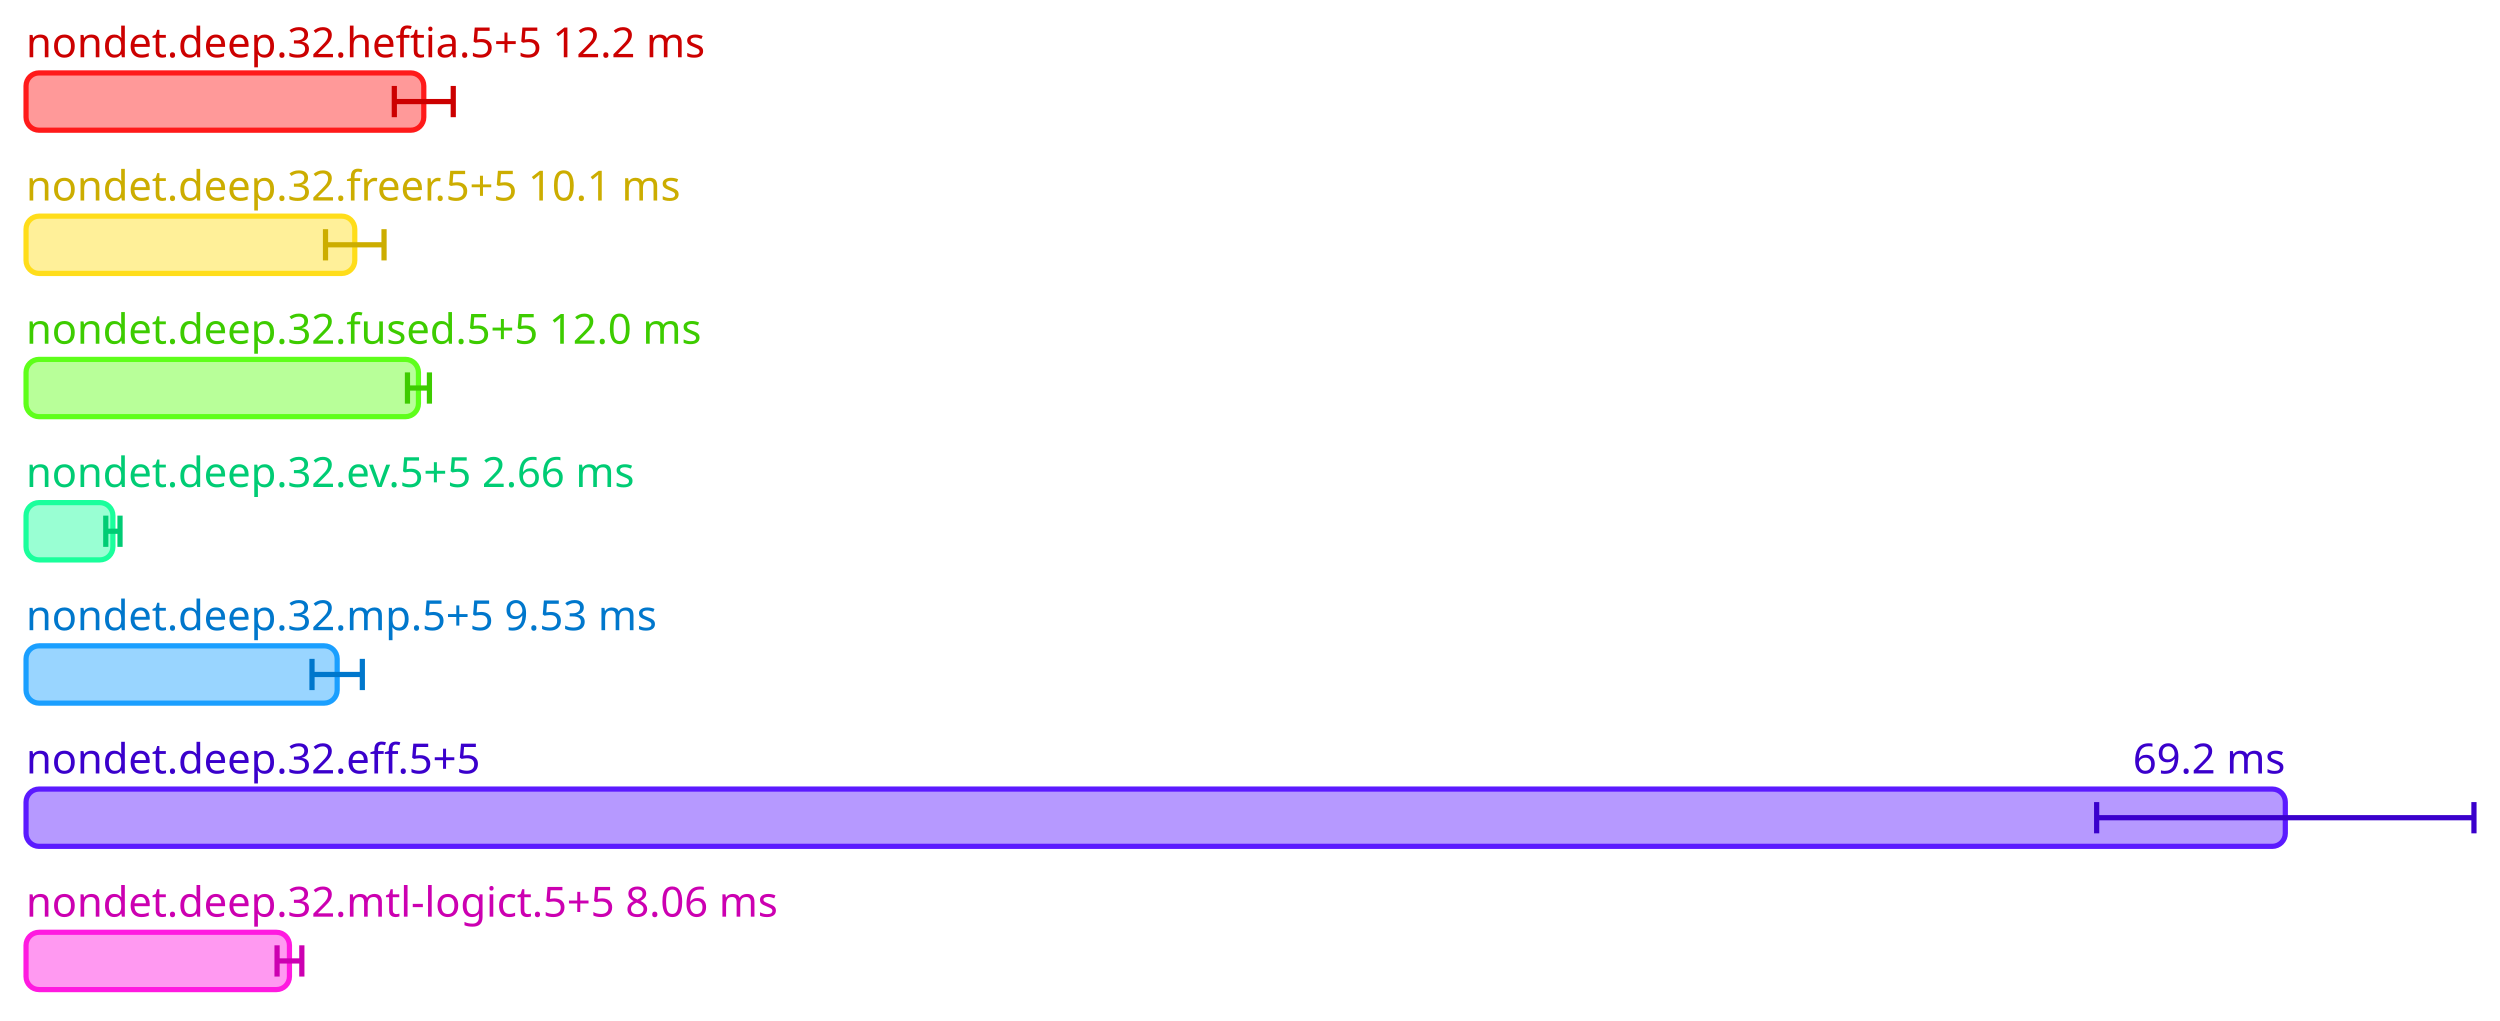
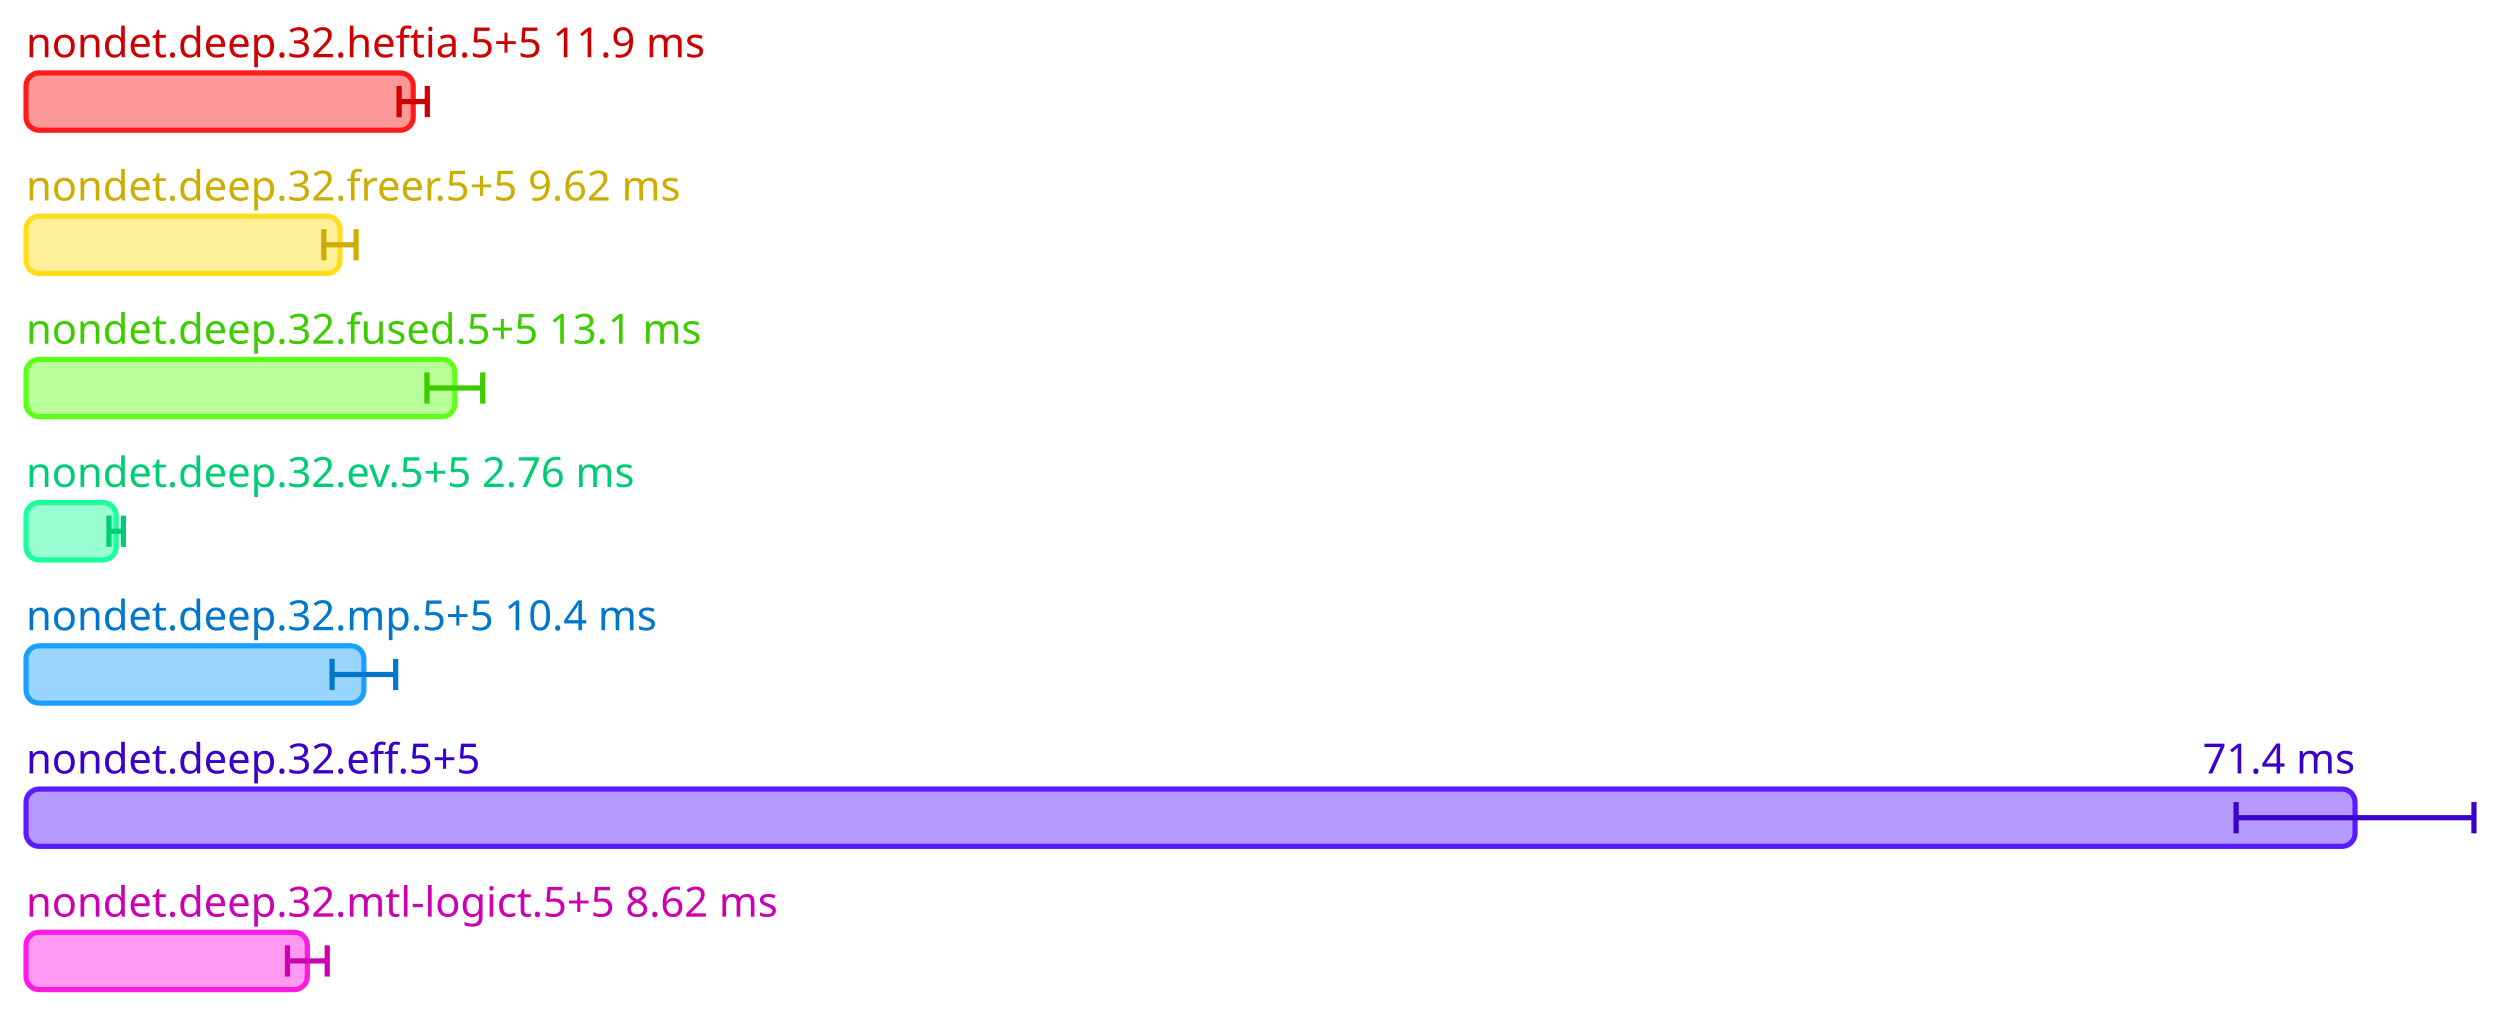
<svg xmlns="http://www.w3.org/2000/svg" height="392" width="960.0" font-size="16" font-family="sans-serif" stroke-width="2">
  <g transform="translate(10.0 0)">
-     <text fill="hsl(0, 100%, 40%)" y="22">nondet.deep.32.heftia.5+5 12.2 ms</text>
+     <text fill="hsl(0, 100%, 40%)" y="22">nondet.deep.32.heftia.5+5 11.9 ms</text>
    <g>
-       <rect y="28" rx="5" height="22" width="152.733" fill="hsl(0, 100%, 80%)" stroke="hsl(0, 100%, 55%)" />
+       <rect y="28" rx="5" height="22" width="148.673" fill="hsl(0, 100%, 80%)" stroke="hsl(0, 100%, 55%)" />
      <g stroke="hsl(0, 100%, 40%)">
-         <line x1="141.417" x2="164.049" y1="39" y2="39" />
-         <line x1="141.417" x2="141.417" y1="33" y2="45" />
-         <line x1="164.049" x2="164.049" y1="33" y2="45" />
+         <line x1="143.256" x2="154.091" y1="39" y2="39" />
+         <line x1="143.256" x2="143.256" y1="33" y2="45" />
+         <line x1="154.091" x2="154.091" y1="33" y2="45" />
      </g>
    </g>
-     <text fill="hsl(51, 100%, 40%)" y="77">nondet.deep.32.freer.5+5 10.1 ms</text>
+     <text fill="hsl(51, 100%, 40%)" y="77">nondet.deep.32.freer.5+5 9.62 ms</text>
    <g>
-       <rect y="83" rx="5" height="22" width="126.234" fill="hsl(51, 100%, 80%)" stroke="hsl(51, 100%, 55%)" />
+       <rect y="83" rx="5" height="22" width="120.555" fill="hsl(51, 100%, 80%)" stroke="hsl(51, 100%, 55%)" />
      <g stroke="hsl(51, 100%, 40%)">
-         <line x1="114.998" x2="137.47" y1="94" y2="94" />
-         <line x1="114.998" x2="114.998" y1="88" y2="100" />
-         <line x1="137.47" x2="137.47" y1="88" y2="100" />
+         <line x1="114.369" x2="126.742" y1="94" y2="94" />
+         <line x1="114.369" x2="114.369" y1="88" y2="100" />
+         <line x1="126.742" x2="126.742" y1="88" y2="100" />
      </g>
    </g>
-     <text fill="hsl(102, 100%, 40%)" y="132">nondet.deep.32.fused.5+5 12.0 ms</text>
+     <text fill="hsl(102, 100%, 40%)" y="132">nondet.deep.32.fused.5+5 13.1 ms</text>
    <g>
-       <rect y="138" rx="5" height="22" width="150.683" fill="hsl(102, 100%, 80%)" stroke="hsl(102, 100%, 55%)" />
+       <rect y="138" rx="5" height="22" width="164.651" fill="hsl(102, 100%, 80%)" stroke="hsl(102, 100%, 55%)" />
      <g stroke="hsl(102, 100%, 40%)">
-         <line x1="146.467" x2="154.898" y1="149" y2="149" />
-         <line x1="146.467" x2="146.467" y1="143" y2="155" />
-         <line x1="154.898" x2="154.898" y1="143" y2="155" />
+         <line x1="153.952" x2="175.35" y1="149" y2="149" />
+         <line x1="153.952" x2="153.952" y1="143" y2="155" />
+         <line x1="175.35" x2="175.35" y1="143" y2="155" />
      </g>
    </g>
-     <text fill="hsl(154, 100%, 40%)" y="187">nondet.deep.32.ev.5+5 2.66 ms</text>
+     <text fill="hsl(154, 100%, 40%)" y="187">nondet.deep.32.ev.5+5 2.76 ms</text>
    <g>
-       <rect y="193" rx="5" height="22" width="33.351" fill="hsl(154, 100%, 80%)" stroke="hsl(154, 100%, 55%)" />
+       <rect y="193" rx="5" height="22" width="34.619" fill="hsl(154, 100%, 80%)" stroke="hsl(154, 100%, 55%)" />
      <g stroke="hsl(154, 100%, 40%)">
-         <line x1="30.618" x2="36.084" y1="204" y2="204" />
-         <line x1="30.618" x2="30.618" y1="198" y2="210" />
-         <line x1="36.084" x2="36.084" y1="198" y2="210" />
+         <line x1="31.843" x2="37.394" y1="204" y2="204" />
+         <line x1="31.843" x2="31.843" y1="198" y2="210" />
+         <line x1="37.394" x2="37.394" y1="198" y2="210" />
      </g>
    </g>
-     <text fill="hsl(205, 100%, 40%)" y="242">nondet.deep.32.mp.5+5 9.53 ms</text>
+     <text fill="hsl(205, 100%, 40%)" y="242">nondet.deep.32.mp.5+5 10.4 ms</text>
    <g>
-       <rect y="248" rx="5" height="22" width="119.473" fill="hsl(205, 100%, 80%)" stroke="hsl(205, 100%, 55%)" />
+       <rect y="248" rx="5" height="22" width="129.727" fill="hsl(205, 100%, 80%)" stroke="hsl(205, 100%, 55%)" />
      <g stroke="hsl(205, 100%, 40%)">
-         <line x1="109.811" x2="129.136" y1="259" y2="259" />
-         <line x1="109.811" x2="109.811" y1="253" y2="265" />
-         <line x1="129.136" x2="129.136" y1="253" y2="265" />
+         <line x1="117.522" x2="141.933" y1="259" y2="259" />
+         <line x1="117.522" x2="117.522" y1="253" y2="265" />
+         <line x1="141.933" x2="141.933" y1="253" y2="265" />
      </g>
    </g>
    <g fill="hsl(257, 100%, 40%)">
      <text y="297">nondet.deep.32.eff.5+5</text>
-       <text y="297" x="867.557" text-anchor="end">69.2 ms</text>
+       <text y="297" x="894.335" text-anchor="end">71.4 ms</text>
    </g>
    <g>
-       <rect y="303" rx="5" height="22" width="867.557" fill="hsl(257, 100%, 80%)" stroke="hsl(257, 100%, 55%)" />
+       <rect y="303" rx="5" height="22" width="894.335" fill="hsl(257, 100%, 80%)" stroke="hsl(257, 100%, 55%)" />
      <g stroke="hsl(257, 100%, 40%)">
-         <line x1="795.114" x2="940.0" y1="314" y2="314" />
-         <line x1="795.114" x2="795.114" y1="308" y2="320" />
+         <line x1="848.67" x2="940.0" y1="314" y2="314" />
+         <line x1="848.67" x2="848.67" y1="308" y2="320" />
        <line x1="940.0" x2="940.0" y1="308" y2="320" />
      </g>
    </g>
-     <text fill="hsl(308, 100%, 40%)" y="352">nondet.deep.32.mtl-logict.5+5 8.06 ms</text>
+     <text fill="hsl(308, 100%, 40%)" y="352">nondet.deep.32.mtl-logict.5+5 8.62 ms</text>
    <g>
-       <rect y="358" rx="5" height="22" width="101.147" fill="hsl(308, 100%, 80%)" stroke="hsl(308, 100%, 55%)" />
+       <rect y="358" rx="5" height="22" width="108.024" fill="hsl(308, 100%, 80%)" stroke="hsl(308, 100%, 55%)" />
      <g stroke="hsl(308, 100%, 40%)">
-         <line x1="96.392" x2="105.903" y1="369" y2="369" />
-         <line x1="96.392" x2="96.392" y1="363" y2="375" />
-         <line x1="105.903" x2="105.903" y1="363" y2="375" />
+         <line x1="100.39" x2="115.657" y1="369" y2="369" />
+         <line x1="100.39" x2="100.39" y1="363" y2="375" />
+         <line x1="115.657" x2="115.657" y1="363" y2="375" />
      </g>
    </g>
  </g>
</svg>
